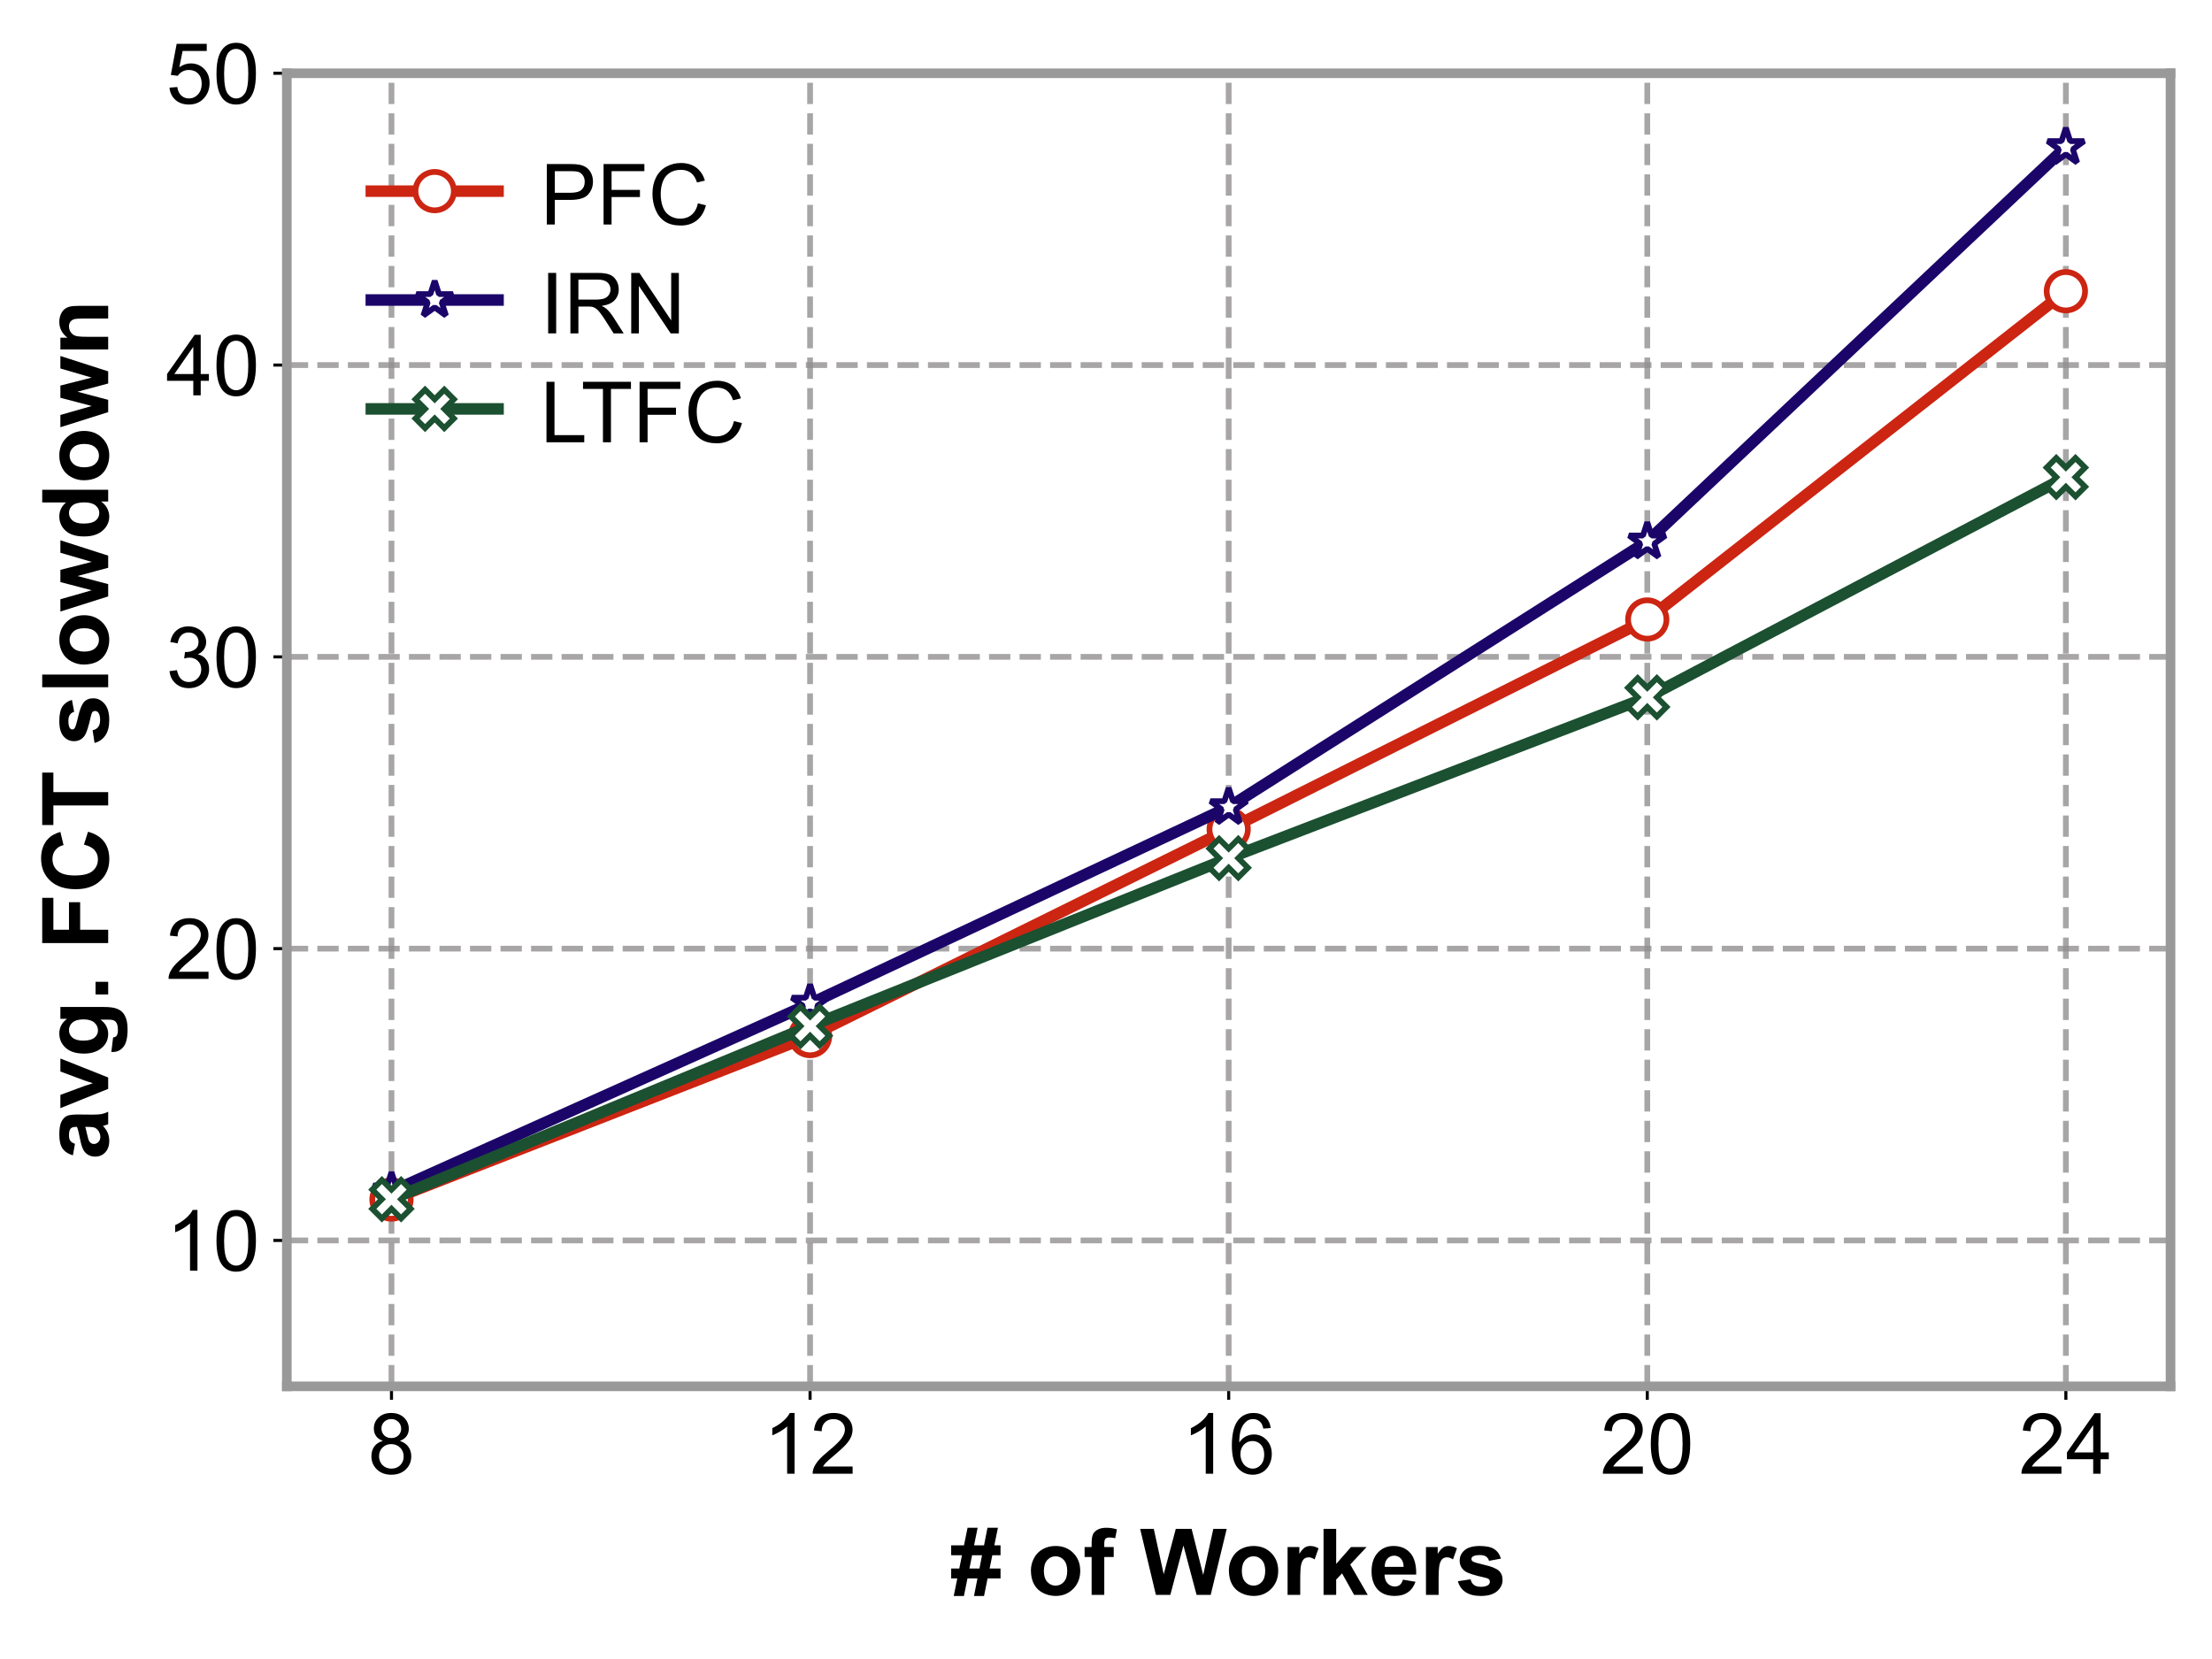
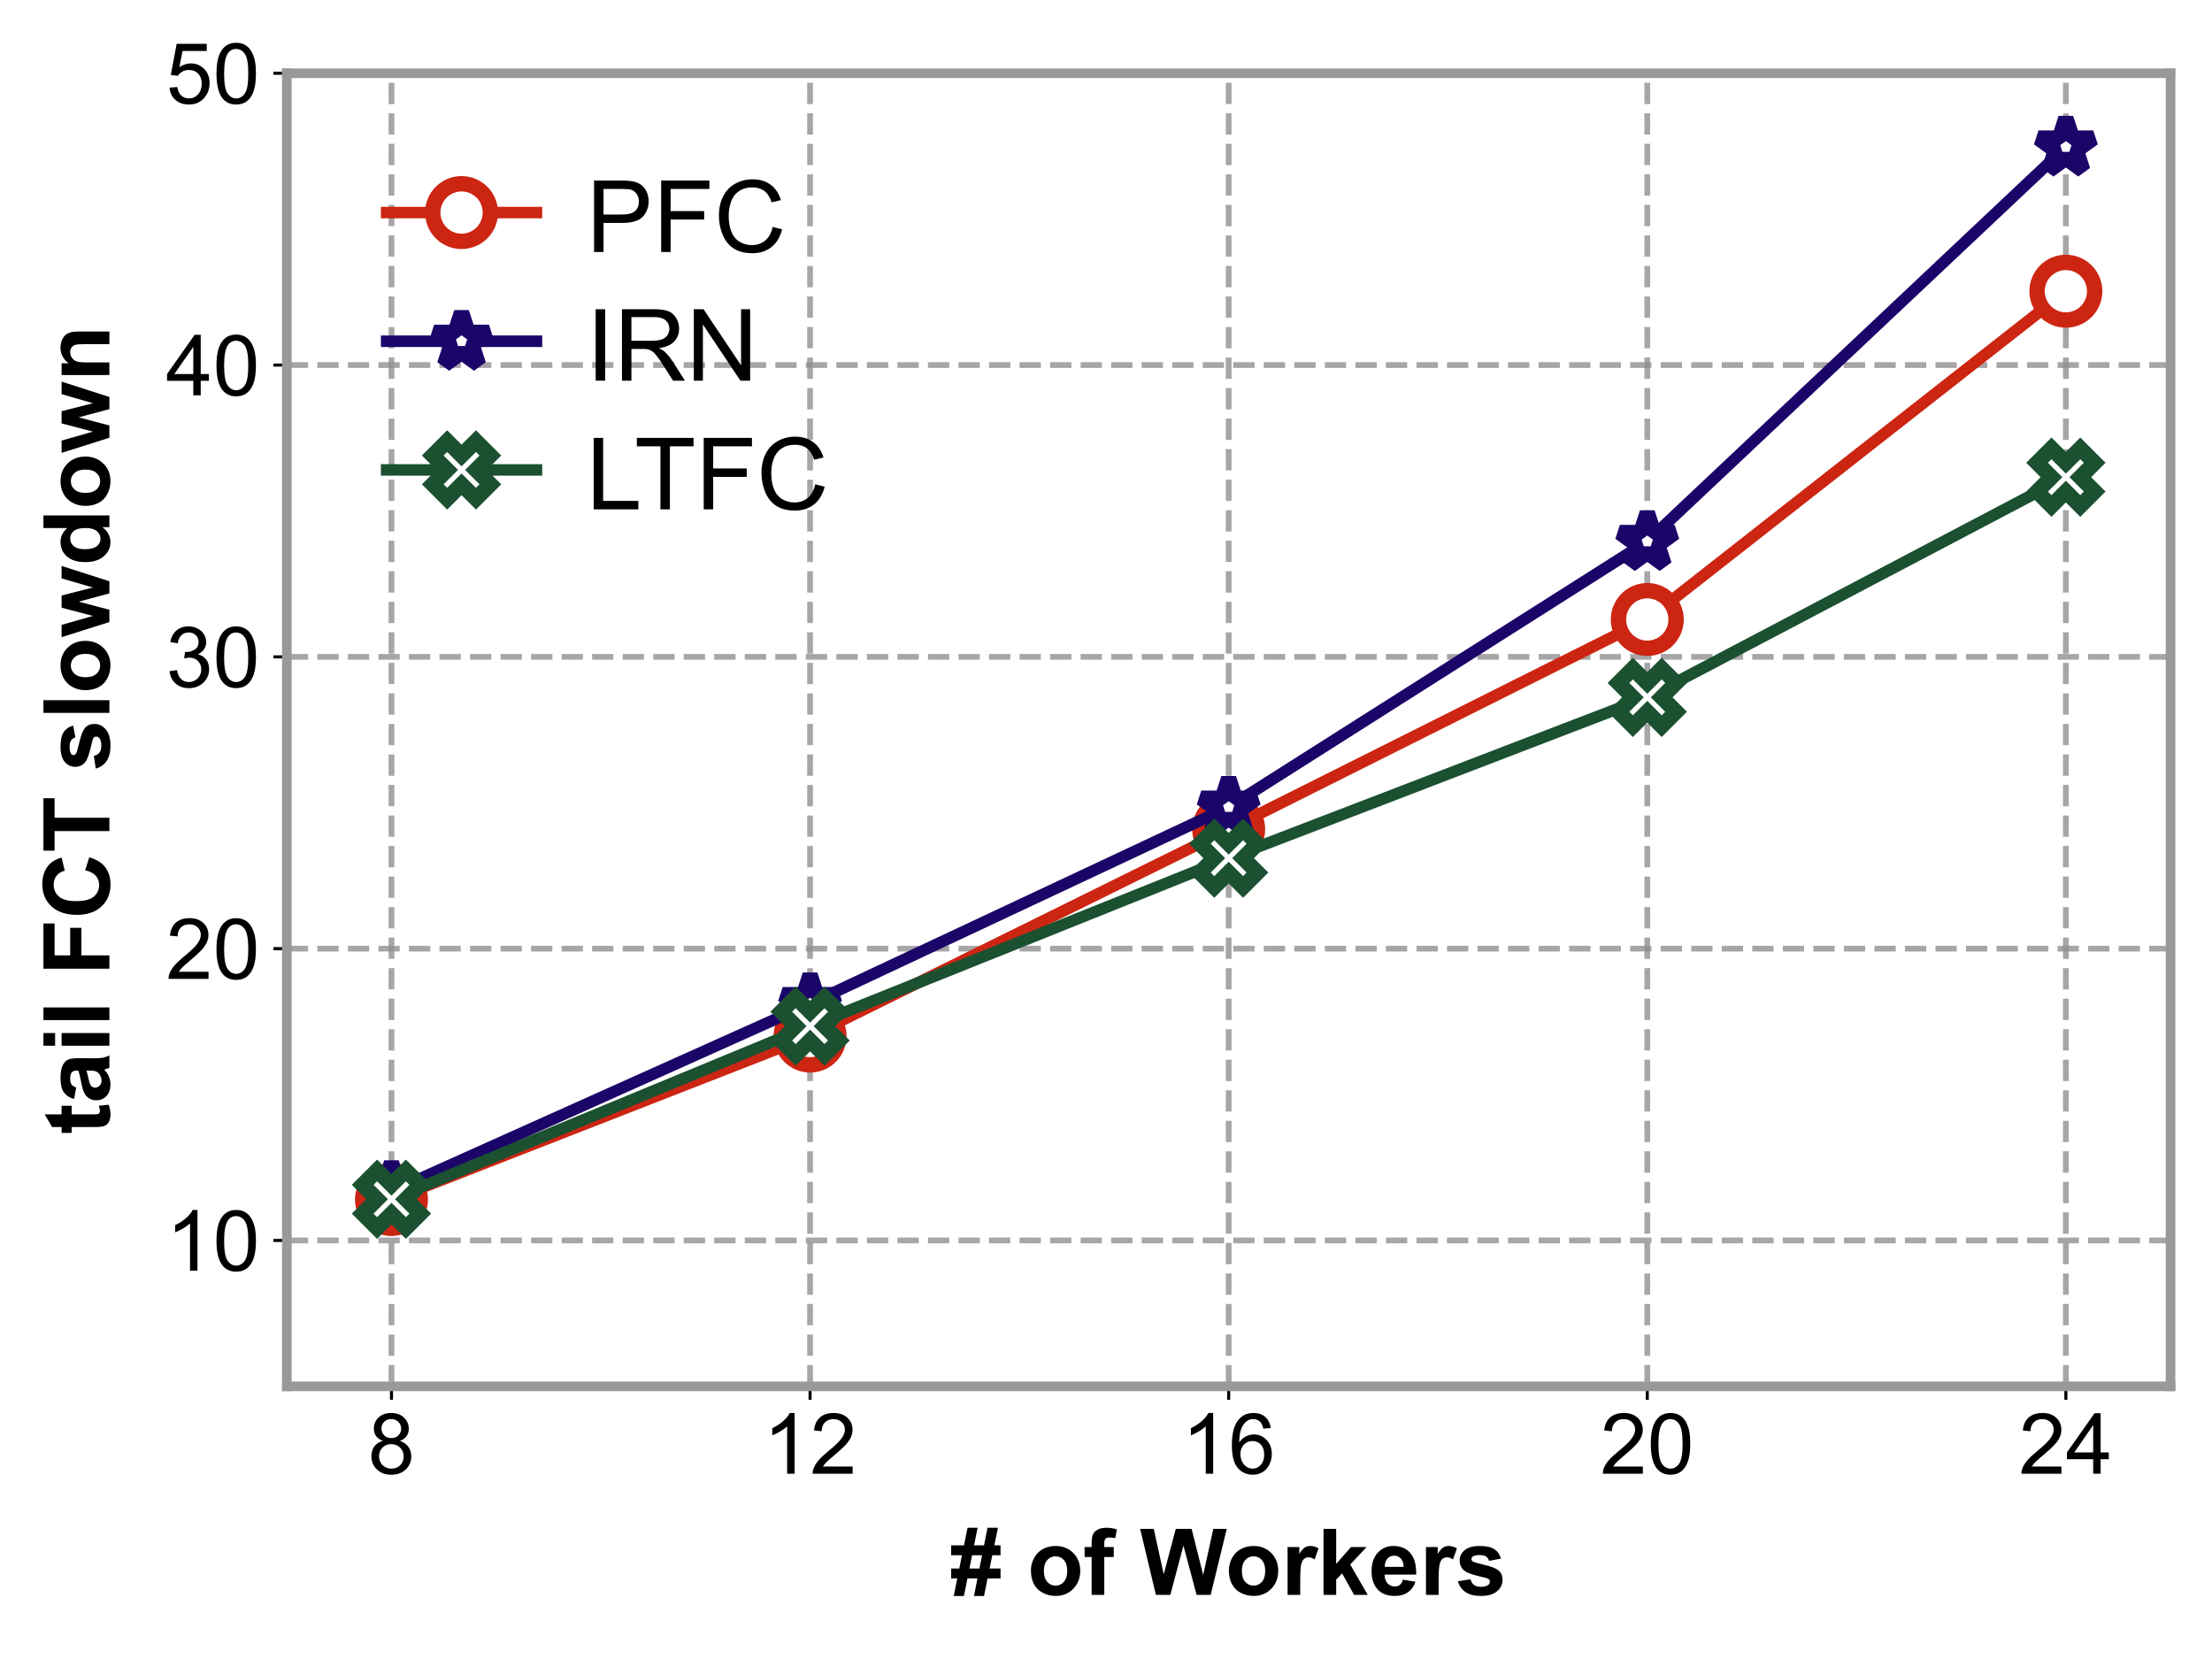
<svg xmlns="http://www.w3.org/2000/svg" xmlns:xlink="http://www.w3.org/1999/xlink" width="576pt" height="432pt" viewBox="0 0 576 432" version="1.1">
  <defs>
    <style type="text/css">*{stroke-linejoin: round; stroke-linecap: butt}</style>
  </defs>
  <g id="figure_1">
    <g id="patch_1">
      <path d="M 0 432  L 576 432  L 576 0  L 0 0  z " style="fill: #ffffff" />
    </g>
    <g id="axes_1">
      <g id="patch_2">
        <path d="M 74.69 361  L 565.2 361  L 565.2 19.08  L 74.69 19.08  z " style="fill: #ffffff" />
      </g>
      <g id="matplotlib.axis_1">
        <g id="xtick_1">
          <g id="line2d_1">
-             <path d="M 101.941 361  L 101.941 19.08  " clip-path="url(#p86d0854167)" style="fill: none; stroke-dasharray: 5.55,2.4; stroke-dashoffset: 0; stroke: #918e8e; stroke-opacity: 0.8; stroke-width: 1.5" />
+             <path d="M 101.941 361  L 101.941 19.08  " clip-path="url(#pc99c84f942)" style="fill: none; stroke-dasharray: 5.55,2.4; stroke-dashoffset: 0; stroke: #918e8e; stroke-opacity: 0.8; stroke-width: 1.5" />
          </g>
          <g id="line2d_2">
            <defs>
-               <path id="m4dd09ab1b7" d="M 0 0  L 0 3.5  " style="stroke: #000000; stroke-width: 0.8" />
-             </defs>
-             <g>
-               <use xlink:href="#m4dd09ab1b7" x="101.941" y="361" style="stroke: #000000; stroke-width: 0.8" />
+               <path id="m931c2f920e" d="M 0 0  L 0 3.5  " style="stroke: #000000; stroke-width: 0.8" />
+             </defs>
+             <g>
+               <use xlink:href="#m931c2f920e" x="101.941" y="361" style="stroke: #000000; stroke-width: 0.8" />
            </g>
          </g>
          <g id="text_1">
            <g transform="translate(95.82352 383.7472) scale(0.22 -0.22)">
              <defs>
                <path id="ArialMT-38" d="M 1131 2484  Q 781 2613 612 2850  Q 444 3088 444 3419  Q 444 3919 803 4259  Q 1163 4600 1759 4600  Q 2359 4600 2725 4251  Q 3091 3903 3091 3403  Q 3091 3084 2923 2848  Q 2756 2613 2416 2484  Q 2838 2347 3058 2040  Q 3278 1734 3278 1309  Q 3278 722 2862 322  Q 2447 -78 1769 -78  Q 1091 -78 675 323  Q 259 725 259 1325  Q 259 1772 486 2073  Q 713 2375 1131 2484  z M 1019 3438  Q 1019 3113 1228 2906  Q 1438 2700 1772 2700  Q 2097 2700 2305 2904  Q 2513 3109 2513 3406  Q 2513 3716 2298 3927  Q 2084 4138 1766 4138  Q 1444 4138 1231 3931  Q 1019 3725 1019 3438  z M 838 1322  Q 838 1081 952 856  Q 1066 631 1291 507  Q 1516 384 1775 384  Q 2178 384 2440 643  Q 2703 903 2703 1303  Q 2703 1709 2433 1975  Q 2163 2241 1756 2241  Q 1359 2241 1098 1978  Q 838 1716 838 1322  z " transform="scale(0.015625)" />
              </defs>
              <use xlink:href="#ArialMT-38" />
            </g>
          </g>
        </g>
        <g id="xtick_2">
          <g id="line2d_3">
-             <path d="M 210.943 361  L 210.943 19.08  " clip-path="url(#p86d0854167)" style="fill: none; stroke-dasharray: 5.55,2.4; stroke-dashoffset: 0; stroke: #918e8e; stroke-opacity: 0.8; stroke-width: 1.5" />
+             <path d="M 210.943 361  L 210.943 19.08  " clip-path="url(#pc99c84f942)" style="fill: none; stroke-dasharray: 5.55,2.4; stroke-dashoffset: 0; stroke: #918e8e; stroke-opacity: 0.8; stroke-width: 1.5" />
          </g>
          <g id="line2d_4">
            <g>
-               <use xlink:href="#m4dd09ab1b7" x="210.943" y="361" style="stroke: #000000; stroke-width: 0.8" />
+               <use xlink:href="#m931c2f920e" x="210.943" y="361" style="stroke: #000000; stroke-width: 0.8" />
            </g>
          </g>
          <g id="text_2">
            <g transform="translate(198.7087 383.7472) scale(0.22 -0.22)">
              <defs>
                <path id="ArialMT-31" d="M 2384 0  L 1822 0  L 1822 3584  Q 1619 3391 1289 3197  Q 959 3003 697 2906  L 697 3450  Q 1169 3672 1522 3987  Q 1875 4303 2022 4600  L 2384 4600  L 2384 0  z " transform="scale(0.015625)" />
                <path id="ArialMT-32" d="M 3222 541  L 3222 0  L 194 0  Q 188 203 259 391  Q 375 700 629 1000  Q 884 1300 1366 1694  Q 2113 2306 2375 2664  Q 2638 3022 2638 3341  Q 2638 3675 2398 3904  Q 2159 4134 1775 4134  Q 1369 4134 1125 3890  Q 881 3647 878 3216  L 300 3275  Q 359 3922 746 4261  Q 1134 4600 1788 4600  Q 2447 4600 2831 4234  Q 3216 3869 3216 3328  Q 3216 3053 3103 2787  Q 2991 2522 2730 2228  Q 2469 1934 1863 1422  Q 1356 997 1212 845  Q 1069 694 975 541  L 3222 541  z " transform="scale(0.015625)" />
              </defs>
              <use xlink:href="#ArialMT-31" />
              <use xlink:href="#ArialMT-32" x="55.615" />
            </g>
          </g>
        </g>
        <g id="xtick_3">
          <g id="line2d_5">
-             <path d="M 319.945 361  L 319.945 19.08  " clip-path="url(#p86d0854167)" style="fill: none; stroke-dasharray: 5.55,2.4; stroke-dashoffset: 0; stroke: #918e8e; stroke-opacity: 0.8; stroke-width: 1.5" />
+             <path d="M 319.945 361  L 319.945 19.08  " clip-path="url(#pc99c84f942)" style="fill: none; stroke-dasharray: 5.55,2.4; stroke-dashoffset: 0; stroke: #918e8e; stroke-opacity: 0.8; stroke-width: 1.5" />
          </g>
          <g id="line2d_6">
            <g>
-               <use xlink:href="#m4dd09ab1b7" x="319.945" y="361" style="stroke: #000000; stroke-width: 0.8" />
+               <use xlink:href="#m931c2f920e" x="319.945" y="361" style="stroke: #000000; stroke-width: 0.8" />
            </g>
          </g>
          <g id="text_3">
            <g transform="translate(307.7109 383.7472) scale(0.22 -0.22)">
              <defs>
                <path id="ArialMT-36" d="M 3184 3459  L 2625 3416  Q 2550 3747 2413 3897  Q 2184 4138 1850 4138  Q 1581 4138 1378 3988  Q 1113 3794 959 3422  Q 806 3050 800 2363  Q 1003 2672 1297 2822  Q 1591 2972 1913 2972  Q 2475 2972 2870 2558  Q 3266 2144 3266 1488  Q 3266 1056 3080 686  Q 2894 316 2569 119  Q 2244 -78 1831 -78  Q 1128 -78 684 439  Q 241 956 241 2144  Q 241 3472 731 4075  Q 1159 4600 1884 4600  Q 2425 4600 2770 4297  Q 3116 3994 3184 3459  z M 888 1484  Q 888 1194 1011 928  Q 1134 663 1356 523  Q 1578 384 1822 384  Q 2178 384 2434 671  Q 2691 959 2691 1453  Q 2691 1928 2437 2201  Q 2184 2475 1800 2475  Q 1419 2475 1153 2201  Q 888 1928 888 1484  z " transform="scale(0.015625)" />
              </defs>
              <use xlink:href="#ArialMT-31" />
              <use xlink:href="#ArialMT-36" x="55.615" />
            </g>
          </g>
        </g>
        <g id="xtick_4">
          <g id="line2d_7">
-             <path d="M 428.947 361  L 428.947 19.08  " clip-path="url(#p86d0854167)" style="fill: none; stroke-dasharray: 5.55,2.4; stroke-dashoffset: 0; stroke: #918e8e; stroke-opacity: 0.8; stroke-width: 1.5" />
+             <path d="M 428.947 361  L 428.947 19.08  " clip-path="url(#pc99c84f942)" style="fill: none; stroke-dasharray: 5.55,2.4; stroke-dashoffset: 0; stroke: #918e8e; stroke-opacity: 0.8; stroke-width: 1.5" />
          </g>
          <g id="line2d_8">
            <g>
-               <use xlink:href="#m4dd09ab1b7" x="428.947" y="361" style="stroke: #000000; stroke-width: 0.8" />
+               <use xlink:href="#m931c2f920e" x="428.947" y="361" style="stroke: #000000; stroke-width: 0.8" />
            </g>
          </g>
          <g id="text_4">
            <g transform="translate(416.7132 383.7472) scale(0.22 -0.22)">
              <defs>
                <path id="ArialMT-30" d="M 266 2259  Q 266 3072 433 3567  Q 600 4063 929 4331  Q 1259 4600 1759 4600  Q 2128 4600 2406 4451  Q 2684 4303 2865 4023  Q 3047 3744 3150 3342  Q 3253 2941 3253 2259  Q 3253 1453 3087 958  Q 2922 463 2592 192  Q 2263 -78 1759 -78  Q 1097 -78 719 397  Q 266 969 266 2259  z M 844 2259  Q 844 1131 1108 757  Q 1372 384 1759 384  Q 2147 384 2411 759  Q 2675 1134 2675 2259  Q 2675 3391 2411 3762  Q 2147 4134 1753 4134  Q 1366 4134 1134 3806  Q 844 3388 844 2259  z " transform="scale(0.015625)" />
              </defs>
              <use xlink:href="#ArialMT-32" />
              <use xlink:href="#ArialMT-30" x="55.615" />
            </g>
          </g>
        </g>
        <g id="xtick_5">
          <g id="line2d_9">
-             <path d="M 537.949 361  L 537.949 19.08  " clip-path="url(#p86d0854167)" style="fill: none; stroke-dasharray: 5.55,2.4; stroke-dashoffset: 0; stroke: #918e8e; stroke-opacity: 0.8; stroke-width: 1.5" />
+             <path d="M 537.949 361  L 537.949 19.08  " clip-path="url(#pc99c84f942)" style="fill: none; stroke-dasharray: 5.55,2.4; stroke-dashoffset: 0; stroke: #918e8e; stroke-opacity: 0.8; stroke-width: 1.5" />
          </g>
          <g id="line2d_10">
            <g>
-               <use xlink:href="#m4dd09ab1b7" x="537.949" y="361" style="stroke: #000000; stroke-width: 0.8" />
+               <use xlink:href="#m931c2f920e" x="537.949" y="361" style="stroke: #000000; stroke-width: 0.8" />
            </g>
          </g>
          <g id="text_5">
            <g transform="translate(525.7154 383.7472) scale(0.22 -0.22)">
              <defs>
                <path id="ArialMT-34" d="M 2069 0  L 2069 1097  L 81 1097  L 81 1613  L 2172 4581  L 2631 4581  L 2631 1613  L 3250 1613  L 3250 1097  L 2631 1097  L 2631 0  L 2069 0  z M 2069 1613  L 2069 3678  L 634 1613  L 2069 1613  z " transform="scale(0.015625)" />
              </defs>
              <use xlink:href="#ArialMT-32" />
              <use xlink:href="#ArialMT-34" x="55.615" />
            </g>
          </g>
        </g>
        <g id="text_6">
          <g transform="translate(247.4725 415.2984) scale(0.24 -0.24)">
            <defs>
              <path id="Arial-BoldMT-23" d="M 481 1141  L 56 1141  L 56 1828  L 619 1828  L 806 2750  L 56 2750  L 56 3441  L 947 3441  L 1194 4659  L 1894 4659  L 1647 3441  L 2338 3441  L 2578 4659  L 3303 4659  L 3053 3441  L 3484 3441  L 3484 2750  L 2913 2750  L 2725 1828  L 3484 1828  L 3484 1141  L 2584 1141  L 2338 -78  L 1641 -78  L 1881 1141  L 1188 1141  L 941 -78  L 234 -78  L 481 1141  z M 1509 2750  L 1325 1828  L 2019 1828  L 2200 2750  L 1509 2750  z " transform="scale(0.015625)" />
              <path id="Arial-BoldMT-20" transform="scale(0.015625)" />
              <path id="Arial-BoldMT-6f" d="M 256 1706  Q 256 2144 472 2553  Q 688 2963 1083 3178  Q 1478 3394 1966 3394  Q 2719 3394 3200 2905  Q 3681 2416 3681 1669  Q 3681 916 3195 420  Q 2709 -75 1972 -75  Q 1516 -75 1102 131  Q 688 338 472 736  Q 256 1134 256 1706  z M 1156 1659  Q 1156 1166 1390 903  Q 1625 641 1969 641  Q 2313 641 2545 903  Q 2778 1166 2778 1666  Q 2778 2153 2545 2415  Q 2313 2678 1969 2678  Q 1625 2678 1390 2415  Q 1156 2153 1156 1659  z " transform="scale(0.015625)" />
              <path id="Arial-BoldMT-66" d="M 75 3319  L 563 3319  L 563 3569  Q 563 3988 652 4194  Q 741 4400 980 4529  Q 1219 4659 1584 4659  Q 1959 4659 2319 4547  L 2200 3934  Q 1991 3984 1797 3984  Q 1606 3984 1523 3895  Q 1441 3806 1441 3553  L 1441 3319  L 2097 3319  L 2097 2628  L 1441 2628  L 1441 0  L 563 0  L 563 2628  L 75 2628  L 75 3319  z " transform="scale(0.015625)" />
              <path id="Arial-BoldMT-57" d="M 1116 0  L 22 4581  L 969 4581  L 1659 1434  L 2497 4581  L 3597 4581  L 4400 1381  L 5103 4581  L 6034 4581  L 4922 0  L 3941 0  L 3028 3425  L 2119 0  L 1116 0  z " transform="scale(0.015625)" />
              <path id="Arial-BoldMT-72" d="M 1300 0  L 422 0  L 422 3319  L 1238 3319  L 1238 2847  Q 1447 3181 1614 3287  Q 1781 3394 1994 3394  Q 2294 3394 2572 3228  L 2300 2463  Q 2078 2606 1888 2606  Q 1703 2606 1575 2504  Q 1447 2403 1373 2137  Q 1300 1872 1300 1025  L 1300 0  z " transform="scale(0.015625)" />
              <path id="Arial-BoldMT-6b" d="M 428 0  L 428 4581  L 1306 4581  L 1306 2150  L 2334 3319  L 3416 3319  L 2281 2106  L 3497 0  L 2550 0  L 1716 1491  L 1306 1063  L 1306 0  L 428 0  z " transform="scale(0.015625)" />
              <path id="Arial-BoldMT-65" d="M 2381 1056  L 3256 909  Q 3088 428 2723 176  Q 2359 -75 1813 -75  Q 947 -75 531 491  Q 203 944 203 1634  Q 203 2459 634 2926  Q 1066 3394 1725 3394  Q 2466 3394 2894 2905  Q 3322 2416 3303 1406  L 1103 1406  Q 1113 1016 1316 798  Q 1519 581 1822 581  Q 2028 581 2168 693  Q 2309 806 2381 1056  z M 2431 1944  Q 2422 2325 2234 2523  Q 2047 2722 1778 2722  Q 1491 2722 1303 2513  Q 1116 2303 1119 1944  L 2431 1944  z " transform="scale(0.015625)" />
              <path id="Arial-BoldMT-73" d="M 150 947  L 1031 1081  Q 1088 825 1259 692  Q 1431 559 1741 559  Q 2081 559 2253 684  Q 2369 772 2369 919  Q 2369 1019 2306 1084  Q 2241 1147 2013 1200  Q 950 1434 666 1628  Q 272 1897 272 2375  Q 272 2806 612 3100  Q 953 3394 1669 3394  Q 2350 3394 2681 3172  Q 3013 2950 3138 2516  L 2309 2363  Q 2256 2556 2107 2659  Q 1959 2763 1684 2763  Q 1338 2763 1188 2666  Q 1088 2597 1088 2488  Q 1088 2394 1175 2328  Q 1294 2241 1995 2081  Q 2697 1922 2975 1691  Q 3250 1456 3250 1038  Q 3250 581 2869 253  Q 2488 -75 1741 -75  Q 1063 -75 667 200  Q 272 475 150 947  z " transform="scale(0.015625)" />
            </defs>
            <use xlink:href="#Arial-BoldMT-23" />
            <use xlink:href="#Arial-BoldMT-20" x="55.615" />
            <use xlink:href="#Arial-BoldMT-6f" x="83.398" />
            <use xlink:href="#Arial-BoldMT-66" x="144.482" />
            <use xlink:href="#Arial-BoldMT-20" x="177.783" />
            <use xlink:href="#Arial-BoldMT-57" x="205.566" />
            <use xlink:href="#Arial-BoldMT-6f" x="298.201" />
            <use xlink:href="#Arial-BoldMT-72" x="359.285" />
            <use xlink:href="#Arial-BoldMT-6b" x="398.201" />
            <use xlink:href="#Arial-BoldMT-65" x="453.816" />
            <use xlink:href="#Arial-BoldMT-72" x="509.432" />
            <use xlink:href="#Arial-BoldMT-73" x="548.348" />
          </g>
        </g>
      </g>
      <g id="matplotlib.axis_2">
        <g id="ytick_1">
          <g id="line2d_11">
-             <path d="M 74.69 323.009  L 565.2 323.009  " clip-path="url(#p86d0854167)" style="fill: none; stroke-dasharray: 5.55,2.4; stroke-dashoffset: 0; stroke: #918e8e; stroke-opacity: 0.8; stroke-width: 1.5" />
+             <path d="M 74.69 323.009  L 565.2 323.009  " clip-path="url(#pc99c84f942)" style="fill: none; stroke-dasharray: 5.55,2.4; stroke-dashoffset: 0; stroke: #918e8e; stroke-opacity: 0.8; stroke-width: 1.5" />
          </g>
          <g id="line2d_12">
            <defs>
-               <path id="m59dd6a928c" d="M 0 0  L -3.5 0  " style="stroke: #000000; stroke-width: 0.8" />
-             </defs>
-             <g>
-               <use xlink:href="#m59dd6a928c" x="74.69" y="323.009" style="stroke: #000000; stroke-width: 0.8" />
+               <path id="m562d65fd5b" d="M 0 0  L -3.5 0  " style="stroke: #000000; stroke-width: 0.8" />
+             </defs>
+             <g>
+               <use xlink:href="#m562d65fd5b" x="74.69" y="323.009" style="stroke: #000000; stroke-width: 0.8" />
            </g>
          </g>
          <g id="text_7">
            <g transform="translate(43.22187 330.8825) scale(0.22 -0.22)">
              <use xlink:href="#ArialMT-31" />
              <use xlink:href="#ArialMT-30" x="55.615" />
            </g>
          </g>
        </g>
        <g id="ytick_2">
          <g id="line2d_13">
-             <path d="M 74.69 247.027  L 565.2 247.027  " clip-path="url(#p86d0854167)" style="fill: none; stroke-dasharray: 5.55,2.4; stroke-dashoffset: 0; stroke: #918e8e; stroke-opacity: 0.8; stroke-width: 1.5" />
+             <path d="M 74.69 247.027  L 565.2 247.027  " clip-path="url(#pc99c84f942)" style="fill: none; stroke-dasharray: 5.55,2.4; stroke-dashoffset: 0; stroke: #918e8e; stroke-opacity: 0.8; stroke-width: 1.5" />
          </g>
          <g id="line2d_14">
            <g>
-               <use xlink:href="#m59dd6a928c" x="74.69" y="247.027" style="stroke: #000000; stroke-width: 0.8" />
+               <use xlink:href="#m562d65fd5b" x="74.69" y="247.027" style="stroke: #000000; stroke-width: 0.8" />
            </g>
          </g>
          <g id="text_8">
            <g transform="translate(43.22187 254.9003) scale(0.22 -0.22)">
              <use xlink:href="#ArialMT-32" />
              <use xlink:href="#ArialMT-30" x="55.615" />
            </g>
          </g>
        </g>
        <g id="ytick_3">
          <g id="line2d_15">
-             <path d="M 74.69 171.044  L 565.2 171.044  " clip-path="url(#p86d0854167)" style="fill: none; stroke-dasharray: 5.55,2.4; stroke-dashoffset: 0; stroke: #918e8e; stroke-opacity: 0.8; stroke-width: 1.5" />
+             <path d="M 74.69 171.044  L 565.2 171.044  " clip-path="url(#pc99c84f942)" style="fill: none; stroke-dasharray: 5.55,2.4; stroke-dashoffset: 0; stroke: #918e8e; stroke-opacity: 0.8; stroke-width: 1.5" />
          </g>
          <g id="line2d_16">
            <g>
-               <use xlink:href="#m59dd6a928c" x="74.69" y="171.044" style="stroke: #000000; stroke-width: 0.8" />
+               <use xlink:href="#m562d65fd5b" x="74.69" y="171.044" style="stroke: #000000; stroke-width: 0.8" />
            </g>
          </g>
          <g id="text_9">
            <g transform="translate(43.22187 178.918) scale(0.22 -0.22)">
              <defs>
                <path id="ArialMT-33" d="M 269 1209  L 831 1284  Q 928 806 1161 595  Q 1394 384 1728 384  Q 2125 384 2398 659  Q 2672 934 2672 1341  Q 2672 1728 2419 1979  Q 2166 2231 1775 2231  Q 1616 2231 1378 2169  L 1441 2663  Q 1497 2656 1531 2656  Q 1891 2656 2178 2843  Q 2466 3031 2466 3422  Q 2466 3731 2256 3934  Q 2047 4138 1716 4138  Q 1388 4138 1169 3931  Q 950 3725 888 3313  L 325 3413  Q 428 3978 793 4289  Q 1159 4600 1703 4600  Q 2078 4600 2393 4439  Q 2709 4278 2876 4000  Q 3044 3722 3044 3409  Q 3044 3113 2884 2869  Q 2725 2625 2413 2481  Q 2819 2388 3044 2092  Q 3269 1797 3269 1353  Q 3269 753 2831 336  Q 2394 -81 1725 -81  Q 1122 -81 723 278  Q 325 638 269 1209  z " transform="scale(0.015625)" />
              </defs>
              <use xlink:href="#ArialMT-33" />
              <use xlink:href="#ArialMT-30" x="55.615" />
            </g>
          </g>
        </g>
        <g id="ytick_4">
          <g id="line2d_17">
-             <path d="M 74.69 95.062  L 565.2 95.062  " clip-path="url(#p86d0854167)" style="fill: none; stroke-dasharray: 5.55,2.4; stroke-dashoffset: 0; stroke: #918e8e; stroke-opacity: 0.8; stroke-width: 1.5" />
+             <path d="M 74.69 95.062  L 565.2 95.062  " clip-path="url(#pc99c84f942)" style="fill: none; stroke-dasharray: 5.55,2.4; stroke-dashoffset: 0; stroke: #918e8e; stroke-opacity: 0.8; stroke-width: 1.5" />
          </g>
          <g id="line2d_18">
            <g>
-               <use xlink:href="#m59dd6a928c" x="74.69" y="95.062" style="stroke: #000000; stroke-width: 0.8" />
+               <use xlink:href="#m562d65fd5b" x="74.69" y="95.062" style="stroke: #000000; stroke-width: 0.8" />
            </g>
          </g>
          <g id="text_10">
            <g transform="translate(43.22187 102.9358) scale(0.22 -0.22)">
              <use xlink:href="#ArialMT-34" />
              <use xlink:href="#ArialMT-30" x="55.615" />
            </g>
          </g>
        </g>
        <g id="ytick_5">
          <g id="line2d_19">
-             <path d="M 74.69 19.08  L 565.2 19.08  " clip-path="url(#p86d0854167)" style="fill: none; stroke-dasharray: 5.55,2.4; stroke-dashoffset: 0; stroke: #918e8e; stroke-opacity: 0.8; stroke-width: 1.5" />
+             <path d="M 74.69 19.08  L 565.2 19.08  " clip-path="url(#pc99c84f942)" style="fill: none; stroke-dasharray: 5.55,2.4; stroke-dashoffset: 0; stroke: #918e8e; stroke-opacity: 0.8; stroke-width: 1.5" />
          </g>
          <g id="line2d_20">
            <g>
-               <use xlink:href="#m59dd6a928c" x="74.69" y="19.08" style="stroke: #000000; stroke-width: 0.8" />
+               <use xlink:href="#m562d65fd5b" x="74.69" y="19.08" style="stroke: #000000; stroke-width: 0.8" />
            </g>
          </g>
          <g id="text_11">
            <g transform="translate(43.22187 26.95359) scale(0.22 -0.22)">
              <defs>
                <path id="ArialMT-35" d="M 266 1200  L 856 1250  Q 922 819 1161 601  Q 1400 384 1738 384  Q 2144 384 2425 690  Q 2706 997 2706 1503  Q 2706 1984 2436 2262  Q 2166 2541 1728 2541  Q 1456 2541 1237 2417  Q 1019 2294 894 2097  L 366 2166  L 809 4519  L 3088 4519  L 3088 3981  L 1259 3981  L 1013 2750  Q 1425 3038 1878 3038  Q 2478 3038 2890 2622  Q 3303 2206 3303 1553  Q 3303 931 2941 478  Q 2500 -78 1738 -78  Q 1113 -78 717 272  Q 322 622 266 1200  z " transform="scale(0.015625)" />
              </defs>
              <use xlink:href="#ArialMT-35" />
              <use xlink:href="#ArialMT-30" x="55.615" />
            </g>
          </g>
        </g>
        <g id="text_12">
-           <g transform="translate(28.17063 302.0337) rotate(-90) scale(0.24 -0.24)">
-             <defs>
+           <g transform="translate(28.48562 295.3606) rotate(-90) scale(0.24 -0.24)">
+             <defs>
+               <path id="Arial-BoldMT-74" d="M 1981 3319  L 1981 2619  L 1381 2619  L 1381 1281  Q 1381 875 1398 808  Q 1416 741 1477 697  Q 1538 653 1625 653  Q 1747 653 1978 738  L 2053 56  Q 1747 -75 1359 -75  Q 1122 -75 931 4  Q 741 84 652 211  Q 563 338 528 553  Q 500 706 500 1172  L 500 2619  L 97 2619  L 97 3319  L 500 3319  L 500 3978  L 1381 4491  L 1381 3319  L 1981 3319  z " transform="scale(0.015625)" />
              <path id="Arial-BoldMT-61" d="M 1116 2306  L 319 2450  Q 453 2931 781 3162  Q 1109 3394 1756 3394  Q 2344 3394 2631 3255  Q 2919 3116 3036 2902  Q 3153 2688 3153 2116  L 3144 1091  Q 3144 653 3186 445  Q 3228 238 3344 0  L 2475 0  Q 2441 88 2391 259  Q 2369 338 2359 363  Q 2134 144 1878 34  Q 1622 -75 1331 -75  Q 819 -75 523 203  Q 228 481 228 906  Q 228 1188 362 1408  Q 497 1628 739 1745  Q 981 1863 1438 1950  Q 2053 2066 2291 2166  L 2291 2253  Q 2291 2506 2166 2614  Q 2041 2722 1694 2722  Q 1459 2722 1328 2630  Q 1197 2538 1116 2306  z M 2291 1594  Q 2122 1538 1756 1459  Q 1391 1381 1278 1306  Q 1106 1184 1106 997  Q 1106 813 1243 678  Q 1381 544 1594 544  Q 1831 544 2047 700  Q 2206 819 2256 991  Q 2291 1103 2291 1419  L 2291 1594  z " transform="scale(0.015625)" />
-               <path id="Arial-BoldMT-76" d="M 1372 0  L 34 3319  L 956 3319  L 1581 1625  L 1763 1059  Q 1834 1275 1853 1344  Q 1897 1484 1947 1625  L 2578 3319  L 3481 3319  L 2163 0  L 1372 0  z " transform="scale(0.015625)" />
-               <path id="Arial-BoldMT-67" d="M 378 -219  L 1381 -341  Q 1406 -516 1497 -581  Q 1622 -675 1891 -675  Q 2234 -675 2406 -572  Q 2522 -503 2581 -350  Q 2622 -241 2622 53  L 2622 538  Q 2228 0 1628 0  Q 959 0 569 566  Q 263 1013 263 1678  Q 263 2513 664 2953  Q 1066 3394 1663 3394  Q 2278 3394 2678 2853  L 2678 3319  L 3500 3319  L 3500 341  Q 3500 -247 3403 -537  Q 3306 -828 3131 -993  Q 2956 -1159 2664 -1253  Q 2372 -1347 1925 -1347  Q 1081 -1347 728 -1058  Q 375 -769 375 -325  Q 375 -281 378 -219  z M 1163 1728  Q 1163 1200 1367 954  Q 1572 709 1872 709  Q 2194 709 2416 961  Q 2638 1213 2638 1706  Q 2638 2222 2425 2472  Q 2213 2722 1888 2722  Q 1572 2722 1367 2476  Q 1163 2231 1163 1728  z " transform="scale(0.015625)" />
-               <path id="Arial-BoldMT-2e" d="M 459 0  L 459 878  L 1338 878  L 1338 0  L 459 0  z " transform="scale(0.015625)" />
+               <path id="Arial-BoldMT-69" d="M 459 3769  L 459 4581  L 1338 4581  L 1338 3769  L 459 3769  z M 459 0  L 459 3319  L 1338 3319  L 1338 0  L 459 0  z " transform="scale(0.015625)" />
+               <path id="Arial-BoldMT-6c" d="M 459 0  L 459 4581  L 1338 4581  L 1338 0  L 459 0  z " transform="scale(0.015625)" />
              <path id="Arial-BoldMT-46" d="M 472 0  L 472 4581  L 3613 4581  L 3613 3806  L 1397 3806  L 1397 2722  L 3309 2722  L 3309 1947  L 1397 1947  L 1397 0  L 472 0  z " transform="scale(0.015625)" />
              <path id="Arial-BoldMT-43" d="M 3397 1684  L 4294 1400  Q 4088 650 3608 286  Q 3128 -78 2391 -78  Q 1478 -78 890 545  Q 303 1169 303 2250  Q 303 3394 893 4026  Q 1484 4659 2447 4659  Q 3288 4659 3813 4163  Q 4125 3869 4281 3319  L 3366 3100  Q 3284 3456 3026 3662  Q 2769 3869 2400 3869  Q 1891 3869 1573 3503  Q 1256 3138 1256 2319  Q 1256 1450 1568 1081  Q 1881 713 2381 713  Q 2750 713 3015 947  Q 3281 1181 3397 1684  z " transform="scale(0.015625)" />
              <path id="Arial-BoldMT-54" d="M 1497 0  L 1497 3806  L 138 3806  L 138 4581  L 3778 4581  L 3778 3806  L 2422 3806  L 2422 0  L 1497 0  z " transform="scale(0.015625)" />
-               <path id="Arial-BoldMT-6c" d="M 459 0  L 459 4581  L 1338 4581  L 1338 0  L 459 0  z " transform="scale(0.015625)" />
              <path id="Arial-BoldMT-77" d="M 1078 0  L 28 3319  L 881 3319  L 1503 1144  L 2075 3319  L 2922 3319  L 3475 1144  L 4109 3319  L 4975 3319  L 3909 0  L 3066 0  L 2494 2134  L 1931 0  L 1078 0  z " transform="scale(0.015625)" />
              <path id="Arial-BoldMT-64" d="M 3503 0  L 2688 0  L 2688 488  Q 2484 203 2207 64  Q 1931 -75 1650 -75  Q 1078 -75 670 386  Q 263 847 263 1672  Q 263 2516 659 2955  Q 1056 3394 1663 3394  Q 2219 3394 2625 2931  L 2625 4581  L 3503 4581  L 3503 0  z M 1159 1731  Q 1159 1200 1306 963  Q 1519 619 1900 619  Q 2203 619 2415 876  Q 2628 1134 2628 1647  Q 2628 2219 2422 2470  Q 2216 2722 1894 2722  Q 1581 2722 1370 2473  Q 1159 2225 1159 1731  z " transform="scale(0.015625)" />
              <path id="Arial-BoldMT-6e" d="M 3478 0  L 2600 0  L 2600 1694  Q 2600 2231 2544 2389  Q 2488 2547 2361 2634  Q 2234 2722 2056 2722  Q 1828 2722 1647 2597  Q 1466 2472 1398 2265  Q 1331 2059 1331 1503  L 1331 0  L 453 0  L 453 3319  L 1269 3319  L 1269 2831  Q 1703 3394 2363 3394  Q 2653 3394 2893 3289  Q 3134 3184 3257 3021  Q 3381 2859 3429 2653  Q 3478 2447 3478 2063  L 3478 0  z " transform="scale(0.015625)" />
            </defs>
-             <use xlink:href="#Arial-BoldMT-61" />
-             <use xlink:href="#Arial-BoldMT-76" x="55.615" />
-             <use xlink:href="#Arial-BoldMT-67" x="111.23" />
-             <use xlink:href="#Arial-BoldMT-2e" x="172.314" />
-             <use xlink:href="#Arial-BoldMT-20" x="200.098" />
-             <use xlink:href="#Arial-BoldMT-46" x="227.881" />
-             <use xlink:href="#Arial-BoldMT-43" x="288.965" />
-             <use xlink:href="#Arial-BoldMT-54" x="361.182" />
-             <use xlink:href="#Arial-BoldMT-20" x="422.266" />
-             <use xlink:href="#Arial-BoldMT-73" x="450.049" />
-             <use xlink:href="#Arial-BoldMT-6c" x="505.664" />
-             <use xlink:href="#Arial-BoldMT-6f" x="533.447" />
-             <use xlink:href="#Arial-BoldMT-77" x="594.531" />
-             <use xlink:href="#Arial-BoldMT-64" x="672.314" />
-             <use xlink:href="#Arial-BoldMT-6f" x="733.398" />
-             <use xlink:href="#Arial-BoldMT-77" x="794.482" />
-             <use xlink:href="#Arial-BoldMT-6e" x="872.266" />
+             <use xlink:href="#Arial-BoldMT-74" />
+             <use xlink:href="#Arial-BoldMT-61" x="33.301" />
+             <use xlink:href="#Arial-BoldMT-69" x="88.916" />
+             <use xlink:href="#Arial-BoldMT-6c" x="116.699" />
+             <use xlink:href="#Arial-BoldMT-20" x="144.482" />
+             <use xlink:href="#Arial-BoldMT-46" x="172.266" />
+             <use xlink:href="#Arial-BoldMT-43" x="233.35" />
+             <use xlink:href="#Arial-BoldMT-54" x="305.566" />
+             <use xlink:href="#Arial-BoldMT-20" x="366.65" />
+             <use xlink:href="#Arial-BoldMT-73" x="394.434" />
+             <use xlink:href="#Arial-BoldMT-6c" x="450.049" />
+             <use xlink:href="#Arial-BoldMT-6f" x="477.832" />
+             <use xlink:href="#Arial-BoldMT-77" x="538.916" />
+             <use xlink:href="#Arial-BoldMT-64" x="616.699" />
+             <use xlink:href="#Arial-BoldMT-6f" x="677.783" />
+             <use xlink:href="#Arial-BoldMT-77" x="738.867" />
+             <use xlink:href="#Arial-BoldMT-6e" x="816.65" />
          </g>
        </g>
      </g>
      <g id="line2d_21">
-         <path d="M 101.941 312.353  L 210.943 269.79  L 319.945 215.932  L 428.947 161.311  L 537.949 75.832  " clip-path="url(#p86d0854167)" style="fill: none; stroke: #cc2512; stroke-width: 3; stroke-linecap: square" />
+         <path d="M 101.941 312.353  L 210.943 269.79  L 319.945 215.932  L 428.947 161.311  L 537.949 75.832  " clip-path="url(#pc99c84f942)" style="fill: none; stroke: #cc2512; stroke-width: 3; stroke-linecap: square" />
        <defs>
-           <path id="m20900f1bea" d="M 0 5  C 1.326 5 2.598 4.473 3.536 3.536  C 4.473 2.598 5 1.326 5 0  C 5 -1.326 4.473 -2.598 3.536 -3.536  C 2.598 -4.473 1.326 -5 0 -5  C -1.326 -5 -2.598 -4.473 -3.536 -3.536  C -4.473 -2.598 -5 -1.326 -5 0  C -5 1.326 -4.473 2.598 -3.536 3.536  C -2.598 4.473 -1.326 5 0 5  z " style="stroke: #cc2512; stroke-width: 1.5" />
+           <path id="m4ff132d6e4" d="M 0 7.5  C 1.989 7.5 3.897 6.71 5.303 5.303  C 6.71 3.897 7.5 1.989 7.5 0  C 7.5 -1.989 6.71 -3.897 5.303 -5.303  C 3.897 -6.71 1.989 -7.5 0 -7.5  C -1.989 -7.5 -3.897 -6.71 -5.303 -5.303  C -6.71 -3.897 -7.5 -1.989 -7.5 0  C -7.5 1.989 -6.71 3.897 -5.303 5.303  C -3.897 6.71 -1.989 7.5 0 7.5  z " style="stroke: #cc2512; stroke-width: 4" />
        </defs>
-         <g clip-path="url(#p86d0854167)">
-           <use xlink:href="#m20900f1bea" x="101.941" y="312.353" style="fill: #ffffff; stroke: #cc2512; stroke-width: 1.5" />
-           <use xlink:href="#m20900f1bea" x="210.943" y="269.79" style="fill: #ffffff; stroke: #cc2512; stroke-width: 1.5" />
-           <use xlink:href="#m20900f1bea" x="319.945" y="215.932" style="fill: #ffffff; stroke: #cc2512; stroke-width: 1.5" />
-           <use xlink:href="#m20900f1bea" x="428.947" y="161.311" style="fill: #ffffff; stroke: #cc2512; stroke-width: 1.5" />
-           <use xlink:href="#m20900f1bea" x="537.949" y="75.832" style="fill: #ffffff; stroke: #cc2512; stroke-width: 1.5" />
+         <g clip-path="url(#pc99c84f942)">
+           <use xlink:href="#m4ff132d6e4" x="101.941" y="312.353" style="fill: #ffffff; stroke: #cc2512; stroke-width: 4" />
+           <use xlink:href="#m4ff132d6e4" x="210.943" y="269.79" style="fill: #ffffff; stroke: #cc2512; stroke-width: 4" />
+           <use xlink:href="#m4ff132d6e4" x="319.945" y="215.932" style="fill: #ffffff; stroke: #cc2512; stroke-width: 4" />
+           <use xlink:href="#m4ff132d6e4" x="428.947" y="161.311" style="fill: #ffffff; stroke: #cc2512; stroke-width: 4" />
+           <use xlink:href="#m4ff132d6e4" x="537.949" y="75.832" style="fill: #ffffff; stroke: #cc2512; stroke-width: 4" />
        </g>
      </g>
      <g id="line2d_22">
-         <path d="M 101.941 310.254  L 210.943 261.344  L 319.945 210.175  L 428.947 140.997  L 537.949 38.285  " clip-path="url(#p86d0854167)" style="fill: none; stroke: #1b0569; stroke-width: 3; stroke-linecap: square" />
+         <path d="M 101.941 310.254  L 210.943 261.344  L 319.945 210.175  L 428.947 140.997  L 537.949 38.285  " clip-path="url(#pc99c84f942)" style="fill: none; stroke: #1b0569; stroke-width: 3; stroke-linecap: square" />
        <defs>
-           <path id="m76bcdeb55c" d="M 0 -5  L -1.123 -1.545  L -4.755 -1.545  L -1.816 0.59  L -2.939 4.045  L -0 1.91  L 2.939 4.045  L 1.816 0.59  L 4.755 -1.545  L 1.123 -1.545  z " style="stroke: #1b0569; stroke-width: 1.5; stroke-linejoin: bevel" />
+           <path id="m7ab5209e02" d="M 0 -7.5  L -1.684 -2.318  L -7.133 -2.318  L -2.725 0.885  L -4.408 6.068  L -0 2.865  L 4.408 6.068  L 2.725 0.885  L 7.133 -2.318  L 1.684 -2.318  z " style="stroke: #1b0569; stroke-width: 4; stroke-linejoin: bevel" />
        </defs>
-         <g clip-path="url(#p86d0854167)">
-           <use xlink:href="#m76bcdeb55c" x="101.941" y="310.254" style="fill: #ffffff; stroke: #1b0569; stroke-width: 1.5; stroke-linejoin: bevel" />
-           <use xlink:href="#m76bcdeb55c" x="210.943" y="261.344" style="fill: #ffffff; stroke: #1b0569; stroke-width: 1.5; stroke-linejoin: bevel" />
-           <use xlink:href="#m76bcdeb55c" x="319.945" y="210.175" style="fill: #ffffff; stroke: #1b0569; stroke-width: 1.5; stroke-linejoin: bevel" />
-           <use xlink:href="#m76bcdeb55c" x="428.947" y="140.997" style="fill: #ffffff; stroke: #1b0569; stroke-width: 1.5; stroke-linejoin: bevel" />
-           <use xlink:href="#m76bcdeb55c" x="537.949" y="38.285" style="fill: #ffffff; stroke: #1b0569; stroke-width: 1.5; stroke-linejoin: bevel" />
+         <g clip-path="url(#pc99c84f942)">
+           <use xlink:href="#m7ab5209e02" x="101.941" y="310.254" style="fill: #ffffff; stroke: #1b0569; stroke-width: 4; stroke-linejoin: bevel" />
+           <use xlink:href="#m7ab5209e02" x="210.943" y="261.344" style="fill: #ffffff; stroke: #1b0569; stroke-width: 4; stroke-linejoin: bevel" />
+           <use xlink:href="#m7ab5209e02" x="319.945" y="210.175" style="fill: #ffffff; stroke: #1b0569; stroke-width: 4; stroke-linejoin: bevel" />
+           <use xlink:href="#m7ab5209e02" x="428.947" y="140.997" style="fill: #ffffff; stroke: #1b0569; stroke-width: 4; stroke-linejoin: bevel" />
+           <use xlink:href="#m7ab5209e02" x="537.949" y="38.285" style="fill: #ffffff; stroke: #1b0569; stroke-width: 4; stroke-linejoin: bevel" />
        </g>
      </g>
      <g id="line2d_23">
-         <path d="M 101.941 312.278  L 210.943 267.201  L 319.945 223.463  L 428.947 181.59  L 537.949 124.256  " clip-path="url(#p86d0854167)" style="fill: none; stroke: #1b5031; stroke-width: 3; stroke-linecap: square" />
+         <path d="M 101.941 312.278  L 210.943 267.201  L 319.945 223.463  L 428.947 181.59  L 537.949 124.256  " clip-path="url(#pc99c84f942)" style="fill: none; stroke: #1b5031; stroke-width: 3; stroke-linecap: square" />
        <defs>
-           <path id="m5f00cbb146" d="M -2.5 5  L 0 2.5  L 2.5 5  L 5 2.5  L 2.5 0  L 5 -2.5  L 2.5 -5  L 0 -2.5  L -2.5 -5  L -5 -2.5  L -2.5 0  L -5 2.5  z " style="stroke: #1b5031; stroke-width: 1.5; stroke-linejoin: miter" />
+           <path id="m6f9a925d1c" d="M -3.75 7.5  L 0 3.75  L 3.75 7.5  L 7.5 3.75  L 3.75 0  L 7.5 -3.75  L 3.75 -7.5  L 0 -3.75  L -3.75 -7.5  L -7.5 -3.75  L -3.75 0  L -7.5 3.75  z " style="stroke: #1b5031; stroke-width: 4; stroke-linejoin: miter" />
        </defs>
-         <g clip-path="url(#p86d0854167)">
-           <use xlink:href="#m5f00cbb146" x="101.941" y="312.278" style="fill: #ffffff; stroke: #1b5031; stroke-width: 1.5; stroke-linejoin: miter" />
-           <use xlink:href="#m5f00cbb146" x="210.943" y="267.201" style="fill: #ffffff; stroke: #1b5031; stroke-width: 1.5; stroke-linejoin: miter" />
-           <use xlink:href="#m5f00cbb146" x="319.945" y="223.463" style="fill: #ffffff; stroke: #1b5031; stroke-width: 1.5; stroke-linejoin: miter" />
-           <use xlink:href="#m5f00cbb146" x="428.947" y="181.59" style="fill: #ffffff; stroke: #1b5031; stroke-width: 1.5; stroke-linejoin: miter" />
-           <use xlink:href="#m5f00cbb146" x="537.949" y="124.256" style="fill: #ffffff; stroke: #1b5031; stroke-width: 1.5; stroke-linejoin: miter" />
+         <g clip-path="url(#pc99c84f942)">
+           <use xlink:href="#m6f9a925d1c" x="101.941" y="312.278" style="fill: #ffffff; stroke: #1b5031; stroke-width: 4; stroke-linejoin: miter" />
+           <use xlink:href="#m6f9a925d1c" x="210.943" y="267.201" style="fill: #ffffff; stroke: #1b5031; stroke-width: 4; stroke-linejoin: miter" />
+           <use xlink:href="#m6f9a925d1c" x="319.945" y="223.463" style="fill: #ffffff; stroke: #1b5031; stroke-width: 4; stroke-linejoin: miter" />
+           <use xlink:href="#m6f9a925d1c" x="428.947" y="181.59" style="fill: #ffffff; stroke: #1b5031; stroke-width: 4; stroke-linejoin: miter" />
+           <use xlink:href="#m6f9a925d1c" x="537.949" y="124.256" style="fill: #ffffff; stroke: #1b5031; stroke-width: 4; stroke-linejoin: miter" />
        </g>
      </g>
      <g id="patch_3">
        <path d="M 74.69 361  L 74.69 19.08  " style="fill: none; stroke: #999999; stroke-width: 2.5; stroke-linejoin: miter; stroke-linecap: square" />
      </g>
      <g id="patch_4">
        <path d="M 565.2 361  L 565.2 19.08  " style="fill: none; stroke: #999999; stroke-width: 2.5; stroke-linejoin: miter; stroke-linecap: square" />
      </g>
      <g id="patch_5">
        <path d="M 74.69 361  L 565.2 361  " style="fill: none; stroke: #999999; stroke-width: 2.5; stroke-linejoin: miter; stroke-linecap: square" />
      </g>
      <g id="patch_6">
        <path d="M 74.69 19.08  L 565.2 19.08  " style="fill: none; stroke: #999999; stroke-width: 2.5; stroke-linejoin: miter; stroke-linecap: square" />
      </g>
      <g id="legend_1">
        <g id="line2d_24">
-           <path d="M 96.69 49.77  L 113.19 49.77  L 129.69 49.77  " style="fill: none; stroke: #cc2512; stroke-width: 3; stroke-linecap: square" />
+           <path d="M 100.69 55.35  L 120.19 55.35  L 139.69 55.35  " style="fill: none; stroke: #cc2512; stroke-width: 3; stroke-linecap: square" />
          <g>
-             <use xlink:href="#m20900f1bea" x="113.19" y="49.77" style="fill: #ffffff; stroke: #cc2512; stroke-width: 1.5" />
+             <use xlink:href="#m4ff132d6e4" x="120.19" y="55.35" style="fill: #ffffff; stroke: #cc2512; stroke-width: 4" />
          </g>
        </g>
        <g id="text_13">
-           <g transform="translate(140.69 58.46) scale(0.22 -0.22)">
+           <g transform="translate(152.69 65.62) scale(0.26 -0.26)">
            <defs>
              <path id="ArialMT-50" d="M 494 0  L 494 4581  L 2222 4581  Q 2678 4581 2919 4538  Q 3256 4481 3484 4323  Q 3713 4166 3852 3881  Q 3991 3597 3991 3256  Q 3991 2672 3619 2267  Q 3247 1863 2275 1863  L 1100 1863  L 1100 0  L 494 0  z M 1100 2403  L 2284 2403  Q 2872 2403 3119 2622  Q 3366 2841 3366 3238  Q 3366 3525 3220 3729  Q 3075 3934 2838 4000  Q 2684 4041 2272 4041  L 1100 4041  L 1100 2403  z " transform="scale(0.015625)" />
              <path id="ArialMT-46" d="M 525 0  L 525 4581  L 3616 4581  L 3616 4041  L 1131 4041  L 1131 2622  L 3281 2622  L 3281 2081  L 1131 2081  L 1131 0  L 525 0  z " transform="scale(0.015625)" />
              <path id="ArialMT-43" d="M 3763 1606  L 4369 1453  Q 4178 706 3683 314  Q 3188 -78 2472 -78  Q 1731 -78 1267 223  Q 803 525 561 1097  Q 319 1669 319 2325  Q 319 3041 592 3573  Q 866 4106 1370 4382  Q 1875 4659 2481 4659  Q 3169 4659 3637 4309  Q 4106 3959 4291 3325  L 3694 3184  Q 3534 3684 3231 3912  Q 2928 4141 2469 4141  Q 1941 4141 1586 3887  Q 1231 3634 1087 3207  Q 944 2781 944 2328  Q 944 1744 1114 1308  Q 1284 872 1643 656  Q 2003 441 2422 441  Q 2931 441 3284 734  Q 3638 1028 3763 1606  z " transform="scale(0.015625)" />
            </defs>
            <use xlink:href="#ArialMT-50" />
            <use xlink:href="#ArialMT-46" x="66.699" />
            <use xlink:href="#ArialMT-43" x="127.783" />
          </g>
        </g>
        <g id="line2d_25">
-           <path d="M 96.69 78.123  L 113.19 78.123  L 129.69 78.123  " style="fill: none; stroke: #1b0569; stroke-width: 3; stroke-linecap: square" />
+           <path d="M 100.69 88.858  L 120.19 88.858  L 139.69 88.858  " style="fill: none; stroke: #1b0569; stroke-width: 3; stroke-linecap: square" />
          <g>
-             <use xlink:href="#m76bcdeb55c" x="113.19" y="78.123" style="fill: #ffffff; stroke: #1b0569; stroke-width: 1.5; stroke-linejoin: bevel" />
+             <use xlink:href="#m7ab5209e02" x="120.19" y="88.858" style="fill: #ffffff; stroke: #1b0569; stroke-width: 4; stroke-linejoin: bevel" />
          </g>
        </g>
        <g id="text_14">
-           <g transform="translate(140.69 86.8125) scale(0.22 -0.22)">
+           <g transform="translate(152.69 99.1275) scale(0.26 -0.26)">
            <defs>
              <path id="ArialMT-49" d="M 597 0  L 597 4581  L 1203 4581  L 1203 0  L 597 0  z " transform="scale(0.015625)" />
              <path id="ArialMT-52" d="M 503 0  L 503 4581  L 2534 4581  Q 3147 4581 3465 4457  Q 3784 4334 3975 4021  Q 4166 3709 4166 3331  Q 4166 2844 3850 2509  Q 3534 2175 2875 2084  Q 3116 1969 3241 1856  Q 3506 1613 3744 1247  L 4541 0  L 3778 0  L 3172 953  Q 2906 1366 2734 1584  Q 2563 1803 2427 1890  Q 2291 1978 2150 2013  Q 2047 2034 1813 2034  L 1109 2034  L 1109 0  L 503 0  z M 1109 2559  L 2413 2559  Q 2828 2559 3062 2645  Q 3297 2731 3419 2920  Q 3541 3109 3541 3331  Q 3541 3656 3305 3865  Q 3069 4075 2559 4075  L 1109 4075  L 1109 2559  z " transform="scale(0.015625)" />
              <path id="ArialMT-4e" d="M 488 0  L 488 4581  L 1109 4581  L 3516 984  L 3516 4581  L 4097 4581  L 4097 0  L 3475 0  L 1069 3600  L 1069 0  L 488 0  z " transform="scale(0.015625)" />
            </defs>
            <use xlink:href="#ArialMT-49" />
            <use xlink:href="#ArialMT-52" x="27.783" />
            <use xlink:href="#ArialMT-4e" x="100" />
          </g>
        </g>
        <g id="line2d_26">
-           <path d="M 96.69 106.475  L 113.19 106.475  L 129.69 106.475  " style="fill: none; stroke: #1b5031; stroke-width: 3; stroke-linecap: square" />
+           <path d="M 100.69 122.365  L 120.19 122.365  L 139.69 122.365  " style="fill: none; stroke: #1b5031; stroke-width: 3; stroke-linecap: square" />
          <g>
-             <use xlink:href="#m5f00cbb146" x="113.19" y="106.475" style="fill: #ffffff; stroke: #1b5031; stroke-width: 1.5; stroke-linejoin: miter" />
+             <use xlink:href="#m6f9a925d1c" x="120.19" y="122.365" style="fill: #ffffff; stroke: #1b5031; stroke-width: 4; stroke-linejoin: miter" />
          </g>
        </g>
        <g id="text_15">
-           <g transform="translate(140.69 115.165) scale(0.22 -0.22)">
+           <g transform="translate(152.69 132.635) scale(0.26 -0.26)">
            <defs>
              <path id="ArialMT-4c" d="M 469 0  L 469 4581  L 1075 4581  L 1075 541  L 3331 541  L 3331 0  L 469 0  z " transform="scale(0.015625)" />
              <path id="ArialMT-54" d="M 1659 0  L 1659 4041  L 150 4041  L 150 4581  L 3781 4581  L 3781 4041  L 2266 4041  L 2266 0  L 1659 0  z " transform="scale(0.015625)" />
            </defs>
            <use xlink:href="#ArialMT-4c" />
            <use xlink:href="#ArialMT-54" x="48.24" />
            <use xlink:href="#ArialMT-46" x="109.324" />
            <use xlink:href="#ArialMT-43" x="170.408" />
          </g>
        </g>
      </g>
    </g>
  </g>
  <defs>
-     <clipPath id="p86d0854167">
+     <clipPath id="pc99c84f942">
      <rect x="74.69" y="19.08" width="490.51" height="341.92" />
    </clipPath>
  </defs>
</svg>
